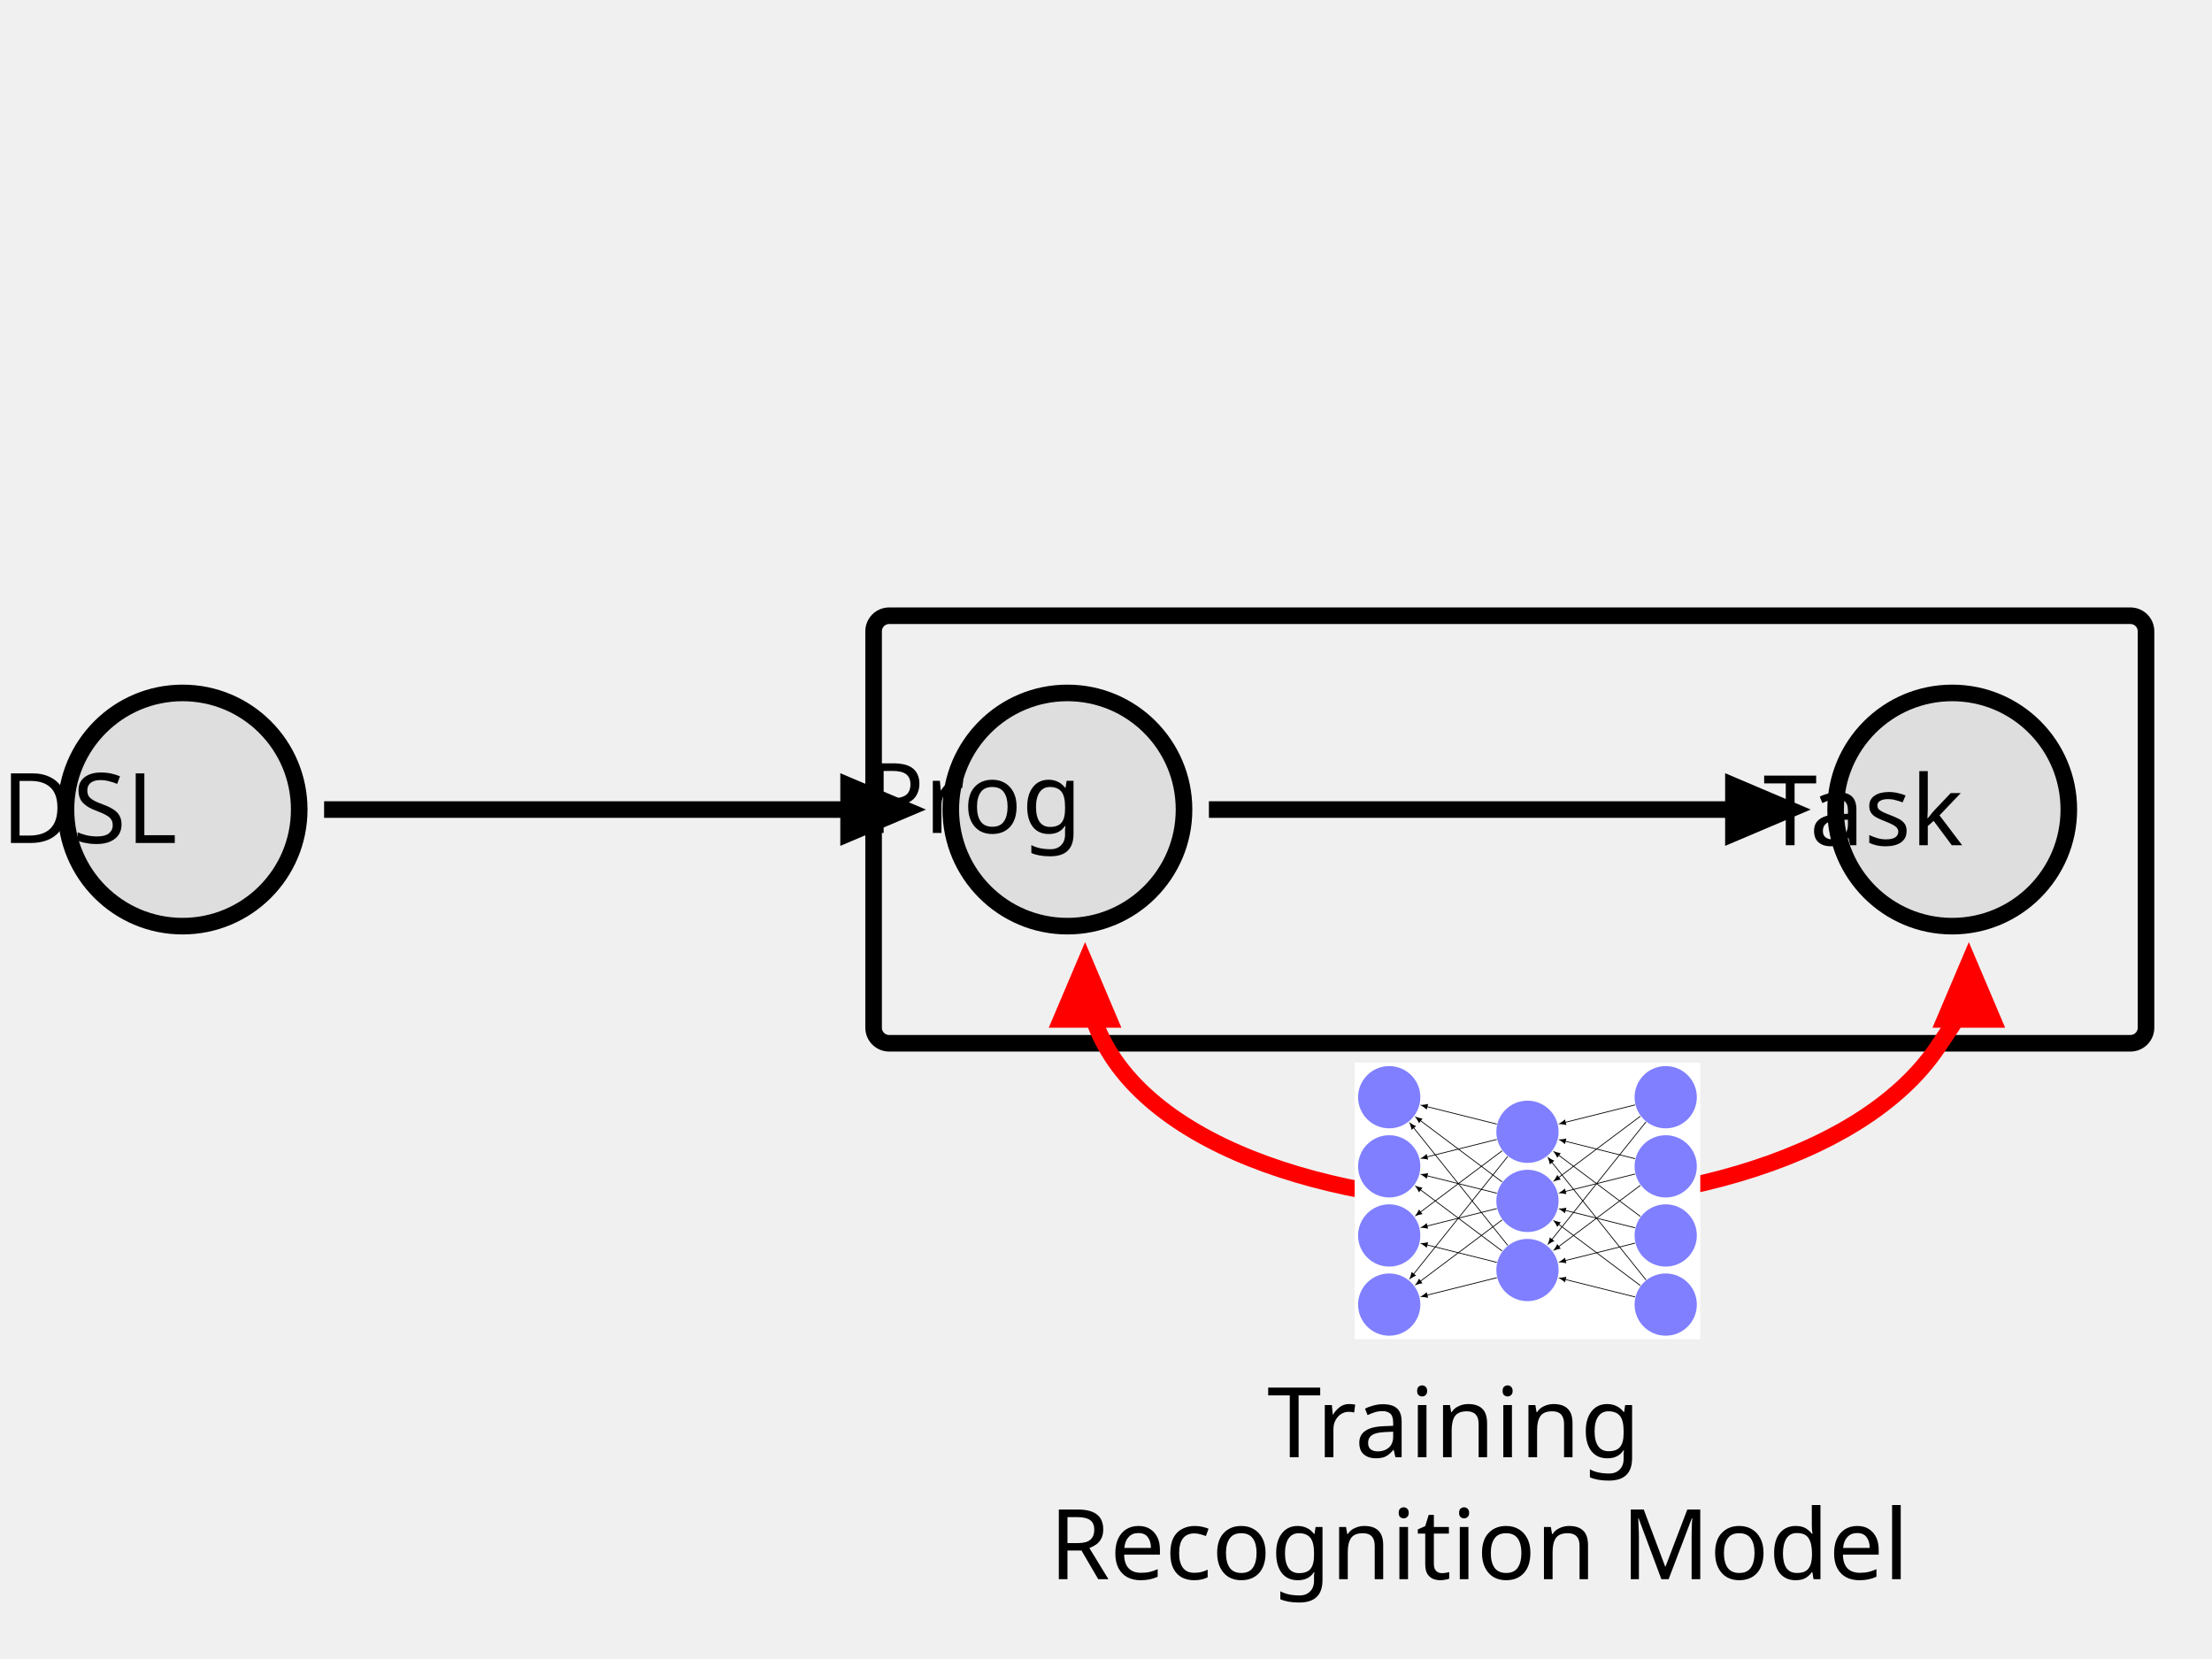
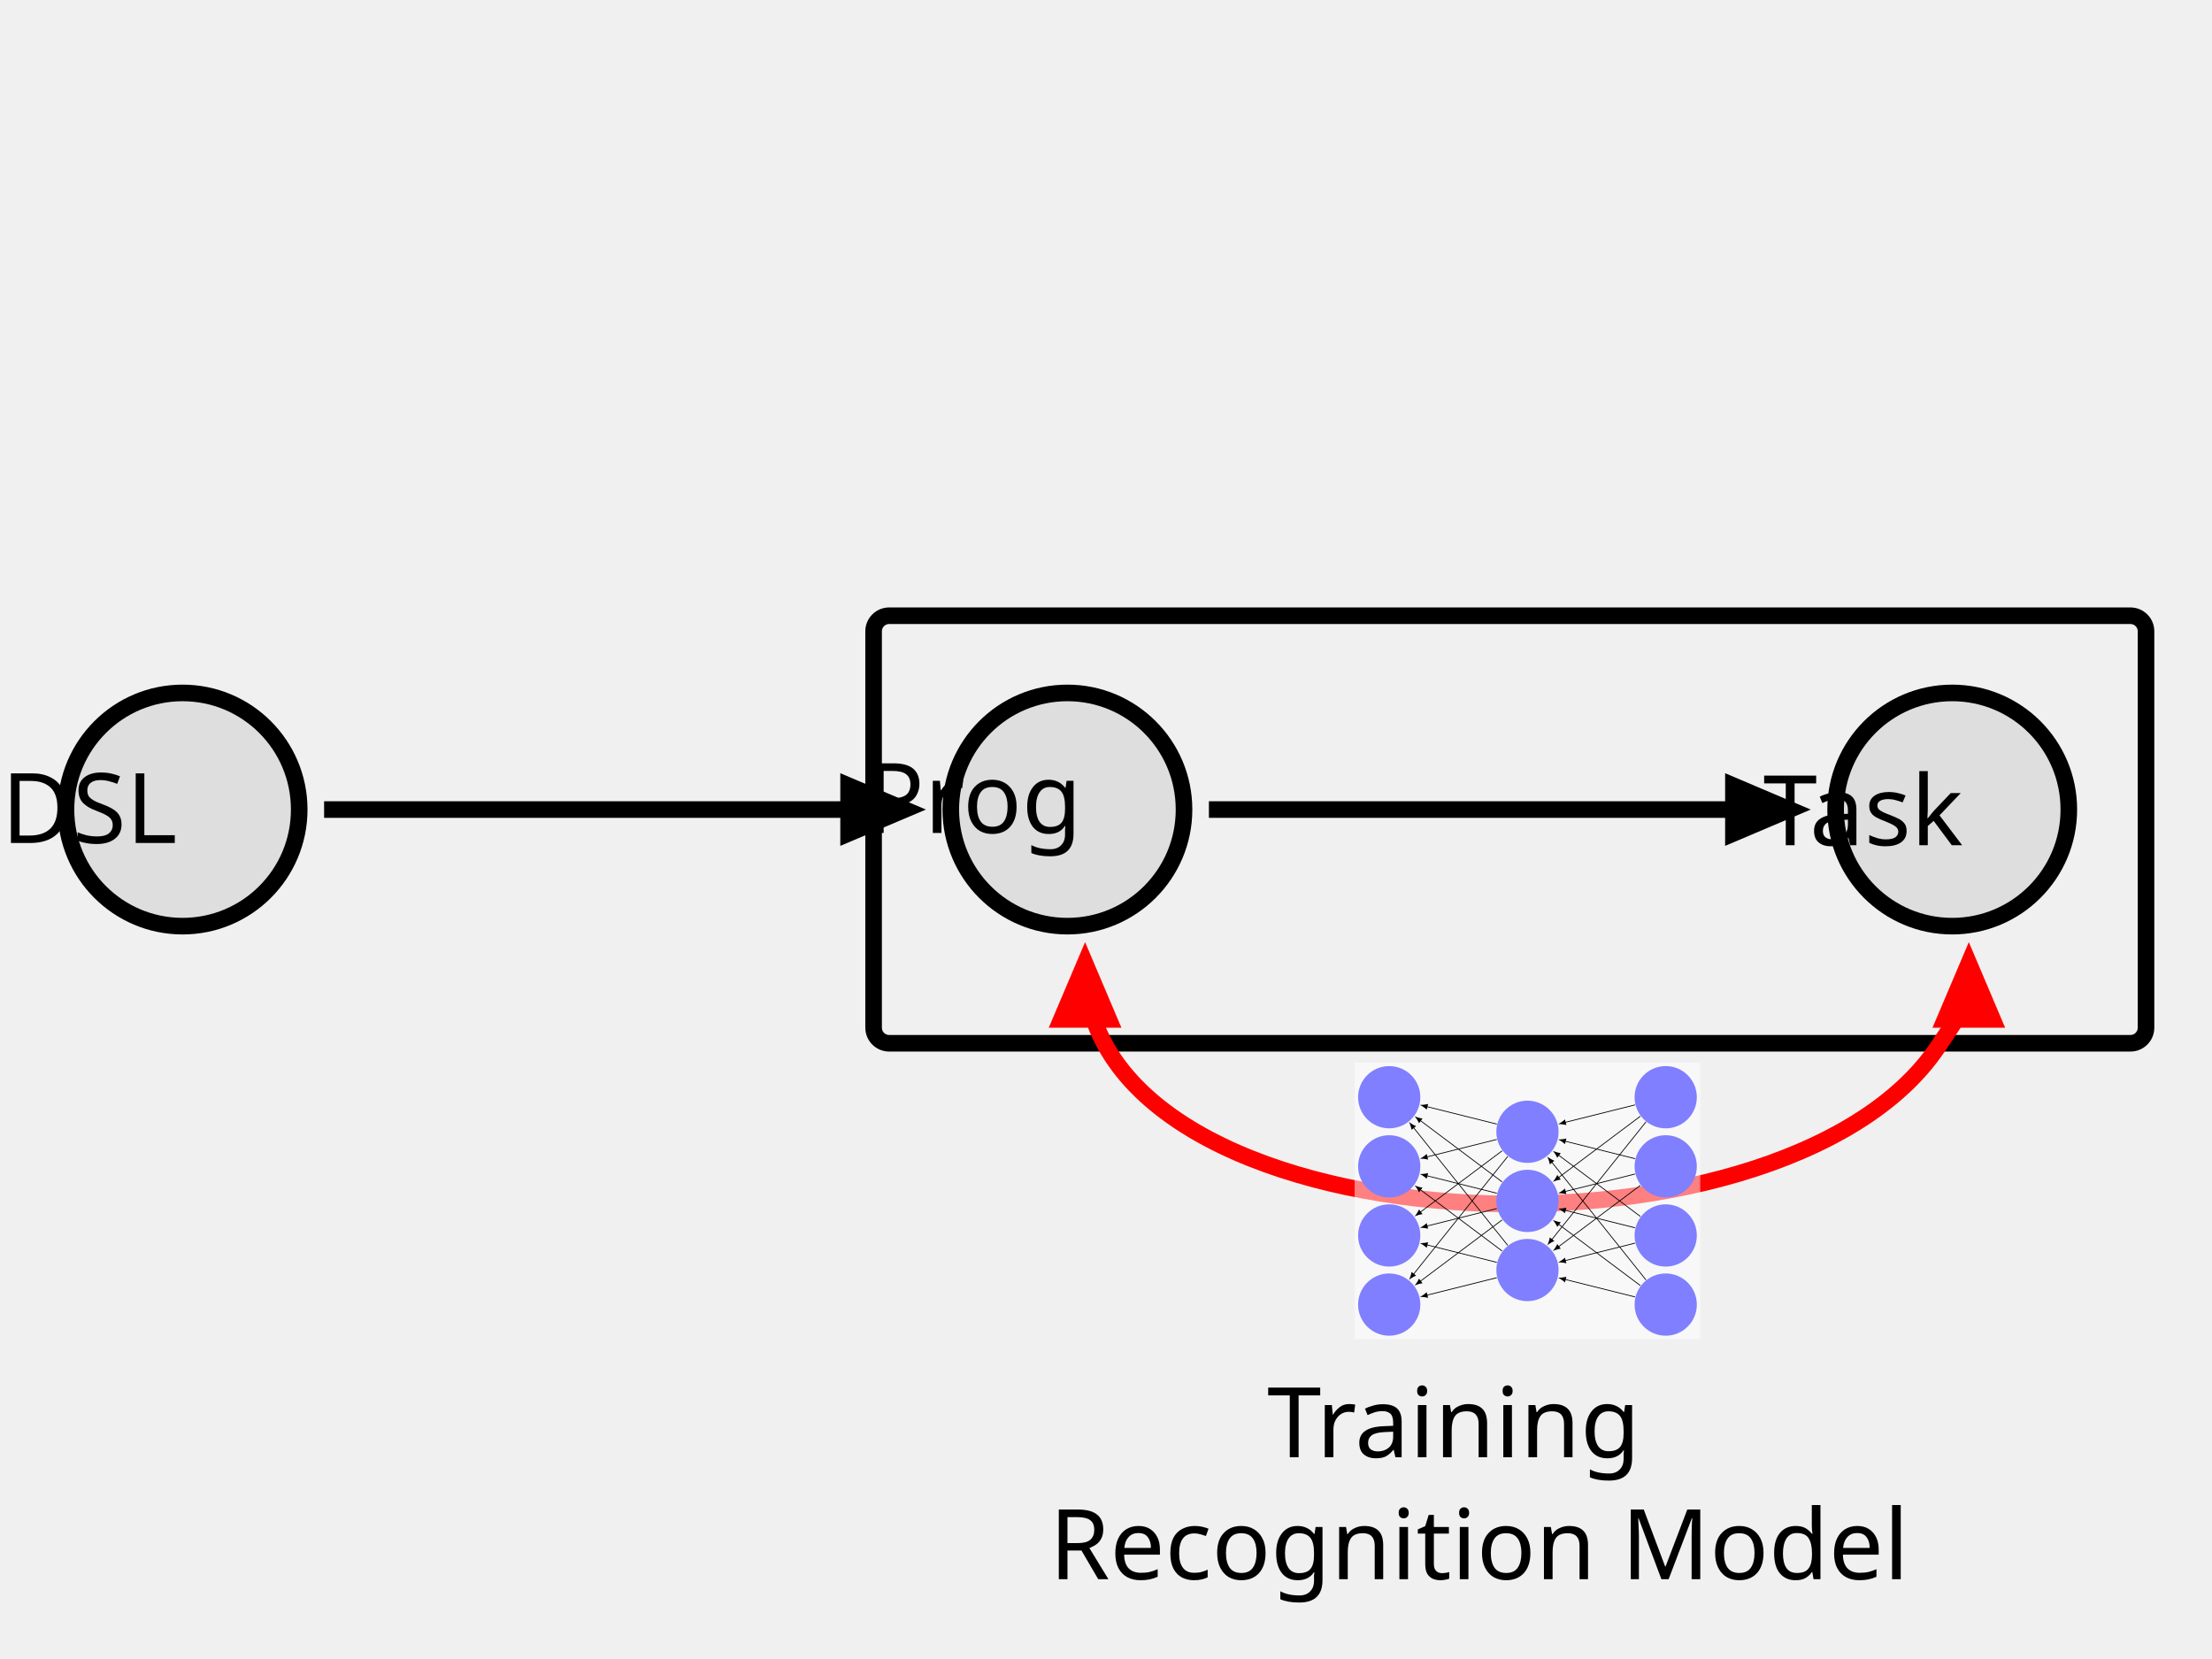
<svg xmlns="http://www.w3.org/2000/svg" width="200mm" height="150mm" viewBox="0 0 200 150" version="1.1" id="svg22199">
  <defs id="defs22193" />
  <g id="layer1" transform="translate(-10.29281,65.5964)">
    <g id="g22506" transform="translate(5.215413,-28.11088)">
      <path style="fill:#dedede;fill-opacity:1;fill-rule:nonzero;stroke:#000000;stroke-width:1.5;stroke-linecap:butt;stroke-linejoin:miter;stroke-miterlimit:10;stroke-opacity:1" d="m 32.131,35.711 c 0,-5.824 -4.721,-10.545 -10.545,-10.545 -5.822,0 -10.543,4.721 -10.543,10.545 0,5.822 4.721,10.543 10.543,10.543 5.824,0 10.545,-4.721 10.545,-10.543 z m 0,0" id="path6016" />
      <path style="fill:#dedede;fill-opacity:1;fill-rule:nonzero;stroke:#000000;stroke-width:1.5;stroke-linecap:butt;stroke-linejoin:miter;stroke-miterlimit:10;stroke-opacity:1" d="m 112.132,35.711 c 0,-5.824 -4.72,-10.545 -10.543,-10.545 -5.824,0 -10.545,4.721 -10.545,10.545 0,5.822 4.721,10.543 10.545,10.543 5.824,0 10.543,-4.721 10.543,-10.543 z m 0,0" id="path6022" />
      <path style="fill:#dedede;fill-opacity:1;fill-rule:nonzero;stroke:#000000;stroke-width:1.5;stroke-linecap:butt;stroke-linejoin:miter;stroke-miterlimit:10;stroke-opacity:1" d="m 192.132,35.711 c 0,-5.824 -4.72,-10.545 -10.543,-10.545 -5.824,0 -10.543,4.721 -10.543,10.545 0,5.822 4.72,10.543 10.543,10.543 5.824,0 10.543,-4.721 10.543,-10.543 z m 0,0" id="path6032" />
      <path style="fill:none;stroke:#000000;stroke-width:1.5;stroke-linecap:butt;stroke-linejoin:miter;stroke-miterlimit:10;stroke-opacity:1" d="M 197.706,18.187 H 85.471 c -0.776,0 -1.406,0.63 -1.406,1.406 v 35.843 c 0,0.776 0.63,1.406 1.406,1.406 H 197.706 c 0.776,0 1.406,-0.63 1.406,-1.406 V 19.593 c 0,-0.776 -0.63,-1.406 -1.406,-1.406 z m 0,0" id="path6042" />
      <path style="fill:none;stroke:#000000;stroke-width:1.5;stroke-linecap:butt;stroke-linejoin:miter;stroke-miterlimit:10;stroke-opacity:1" d="M 34.381,35.711 H 86.598" id="path6048" />
      <path style="fill:#000000;fill-opacity:1;fill-rule:nonzero;stroke:#000000;stroke-width:1.5;stroke-linecap:butt;stroke-linejoin:miter;stroke-miterlimit:10;stroke-opacity:1" d="m 81.804,33.558 5.07,2.153 -5.07,2.151 z m 0,0" id="path6050" />
      <path style="fill:none;stroke:#000000;stroke-width:1.5;stroke-linecap:butt;stroke-linejoin:miter;stroke-miterlimit:10;stroke-opacity:1" d="m 114.382,35.711 h 52.218" id="path6052" />
      <path style="fill:#000000;fill-opacity:1;fill-rule:nonzero;stroke:#000000;stroke-width:1.5;stroke-linecap:butt;stroke-linejoin:miter;stroke-miterlimit:10;stroke-opacity:1" d="m 161.806,33.558 5.07,2.153 -5.07,2.151 z m 0,0" id="path6054" />
      <text id="text22405" y="38.731" x="21.184" style="font-style:normal;font-variant:normal;font-weight:300;font-stretch:normal;font-size:8.819px;line-height:75%;font-family:'Fira Sans';-inkscape-font-specification:'Fira Sans, Light';font-variant-ligatures:normal;font-variant-caps:normal;font-variant-numeric:normal;font-feature-settings:normal;text-align:center;letter-spacing:0px;word-spacing:0px;writing-mode:lr-tb;text-anchor:middle;fill:#000000;fill-opacity:1;stroke:none;stroke-width:0.265px;stroke-linecap:butt;stroke-linejoin:miter;stroke-opacity:1" xml:space="preserve">
        <tspan style="font-style:normal;font-variant:normal;font-weight:300;font-stretch:normal;font-size:8.819px;font-family:'Fira Sans';-inkscape-font-specification:'Fira Sans, Light';font-variant-ligatures:normal;font-variant-caps:normal;font-variant-numeric:normal;font-feature-settings:normal;text-align:center;writing-mode:lr-tb;text-anchor:middle;stroke-width:0.265px" y="38.731" x="21.184" id="tspan22403">DSL</tspan>
      </text>
      <text xml:space="preserve" style="font-style:normal;font-variant:normal;font-weight:300;font-stretch:normal;font-size:8.819px;line-height:75%;font-family:'Fira Sans';-inkscape-font-specification:'Fira Sans, Light';font-variant-ligatures:normal;font-variant-caps:normal;font-variant-numeric:normal;font-feature-settings:normal;text-align:center;letter-spacing:0px;word-spacing:0px;writing-mode:lr-tb;text-anchor:middle;fill:#000000;fill-opacity:1;stroke:none;stroke-width:0.265px;stroke-linecap:butt;stroke-linejoin:miter;stroke-opacity:1" x="101.137" y="37.827" id="text22409">
        <tspan id="tspan22407" x="101.137" y="37.827" style="font-style:normal;font-variant:normal;font-weight:300;font-stretch:normal;font-size:8.819px;font-family:'Fira Sans';-inkscape-font-specification:'Fira Sans, Light';font-variant-ligatures:normal;font-variant-caps:normal;font-variant-numeric:normal;font-feature-settings:normal;text-align:center;writing-mode:lr-tb;text-anchor:middle;stroke-width:0.265px">Prog</tspan>
      </text>
      <text id="text22413" y="38.938" x="181.559" style="font-style:normal;font-variant:normal;font-weight:300;font-stretch:normal;font-size:8.819px;line-height:75%;font-family:'Fira Sans';-inkscape-font-specification:'Fira Sans, Light';font-variant-ligatures:normal;font-variant-caps:normal;font-variant-numeric:normal;font-feature-settings:normal;text-align:center;letter-spacing:0px;word-spacing:0px;writing-mode:lr-tb;text-anchor:middle;fill:#000000;fill-opacity:1;stroke:none;stroke-width:0.265px;stroke-linecap:butt;stroke-linejoin:miter;stroke-opacity:1" xml:space="preserve">
        <tspan style="font-style:normal;font-variant:normal;font-weight:300;font-stretch:normal;font-size:8.819px;font-family:'Fira Sans';-inkscape-font-specification:'Fira Sans, Light';font-variant-ligatures:normal;font-variant-caps:normal;font-variant-numeric:normal;font-feature-settings:normal;text-align:center;writing-mode:lr-tb;text-anchor:middle;stroke-width:0.265px" y="38.938" x="181.559" id="tspan22411">Task</tspan>
      </text>
    </g>
    <path id="path6044" d="m 188.403,21.569 c 0,3.542 -1.031,4.697 -2.859,7.437 -14.274,21.402 -77.142,18.483 -77.142,-7.227" style="fill:none;stroke:#ff0000;stroke-width:1.5;stroke-linecap:butt;stroke-linejoin:miter;stroke-miterlimit:10;stroke-opacity:1" />
    <path id="path6046" d="m 106.25,26.574 2.152,-5.07 2.151,5.07 z m 0,0" style="fill:#ff0000;fill-opacity:1;fill-rule:nonzero;stroke:#ff0000;stroke-width:1.5;stroke-linecap:butt;stroke-linejoin:miter;stroke-miterlimit:10;stroke-opacity:1" />
-     <path id="path6056" d="M 164.024,30.484 V 55.484 H 132.774 V 30.484 Z m 0,0" style="fill:#ffffff;fill-opacity:1;fill-rule:nonzero;stroke:none;stroke-width:0.353" />
+     <path id="path6056" d="M 164.024,30.484 V 55.484 H 132.774 V 30.484 Z m 0,0" style="fill:#ffffff;fill-opacity:0.502;fill-rule:nonzero;stroke:none;stroke-width:0.353" />
    <path id="path6058" d="m 158.086,33.609 c 0,-1.554 1.26,-2.814 2.813,-2.814 1.554,0 2.814,1.26 2.814,2.814 0,1.554 -1.26,2.814 -2.814,2.814 -1.553,0 -2.813,-1.26 -2.813,-2.814 z m 0,0" style="fill:#7f7fff;fill-opacity:1;fill-rule:nonzero;stroke:none;stroke-width:0.353" />
    <path id="path6060" d="m 158.086,39.859 c 0,-1.553 1.26,-2.813 2.813,-2.813 1.554,0 2.814,1.26 2.814,2.813 0,1.554 -1.26,2.814 -2.814,2.814 -1.553,0 -2.813,-1.26 -2.813,-2.814 z m 0,0" style="fill:#7f7fff;fill-opacity:1;fill-rule:nonzero;stroke:none;stroke-width:0.353" />
    <path id="path6062" d="m 158.086,46.109 c 0,-1.554 1.26,-2.814 2.813,-2.814 1.554,0 2.814,1.26 2.814,2.814 0,1.554 -1.26,2.814 -2.814,2.814 -1.553,0 -2.813,-1.26 -2.813,-2.814 z m 0,0" style="fill:#7f7fff;fill-opacity:1;fill-rule:nonzero;stroke:none;stroke-width:0.353" />
    <path id="path6064" d="m 158.086,52.359 c 0,-1.553 1.26,-2.813 2.813,-2.813 1.554,0 2.814,1.26 2.814,2.813 0,1.554 -1.26,2.814 -2.814,2.814 -1.553,0 -2.813,-1.26 -2.813,-2.814 z m 0,0" style="fill:#7f7fff;fill-opacity:1;fill-rule:nonzero;stroke:none;stroke-width:0.353" />
    <path id="path6066" d="m 145.586,36.735 c 0,-1.554 1.26,-2.814 2.813,-2.814 1.554,0 2.814,1.26 2.814,2.814 0,1.553 -1.26,2.813 -2.814,2.813 -1.553,0 -2.813,-1.26 -2.813,-2.813 z m 0,0" style="fill:#7f7fff;fill-opacity:1;fill-rule:nonzero;stroke:none;stroke-width:0.353" />
    <path id="path6068" d="m 145.586,42.984 c 0,-1.554 1.26,-2.814 2.813,-2.814 1.554,0 2.814,1.26 2.814,2.814 0,1.554 -1.26,2.814 -2.814,2.814 -1.553,0 -2.813,-1.26 -2.813,-2.814 z m 0,0" style="fill:#7f7fff;fill-opacity:1;fill-rule:nonzero;stroke:none;stroke-width:0.353" />
    <path id="path6070" d="m 145.586,49.235 c 0,-1.554 1.26,-2.814 2.813,-2.814 1.554,0 2.814,1.26 2.814,2.814 0,1.553 -1.26,2.813 -2.814,2.813 -1.553,0 -2.813,-1.26 -2.813,-2.813 z m 0,0" style="fill:#7f7fff;fill-opacity:1;fill-rule:nonzero;stroke:none;stroke-width:0.353" />
    <path id="path6072" d="m 133.086,33.609 c 0,-1.554 1.26,-2.814 2.813,-2.814 1.554,0 2.814,1.26 2.814,2.814 0,1.554 -1.26,2.814 -2.814,2.814 -1.553,0 -2.813,-1.26 -2.813,-2.814 z m 0,0" style="fill:#7f7fff;fill-opacity:1;fill-rule:nonzero;stroke:none;stroke-width:0.353" />
    <path id="path6074" d="m 133.086,39.859 c 0,-1.553 1.26,-2.813 2.813,-2.813 1.554,0 2.814,1.26 2.814,2.813 0,1.554 -1.26,2.814 -2.814,2.814 -1.553,0 -2.813,-1.26 -2.813,-2.814 z m 0,0" style="fill:#7f7fff;fill-opacity:1;fill-rule:nonzero;stroke:none;stroke-width:0.353" />
    <path id="path6076" d="m 133.086,46.109 c 0,-1.554 1.26,-2.814 2.813,-2.814 1.554,0 2.814,1.26 2.814,2.814 0,1.554 -1.26,2.814 -2.814,2.814 -1.553,0 -2.813,-1.26 -2.813,-2.814 z m 0,0" style="fill:#7f7fff;fill-opacity:1;fill-rule:nonzero;stroke:none;stroke-width:0.353" />
    <path id="path6078" d="m 133.086,52.359 c 0,-1.553 1.26,-2.813 2.813,-2.813 1.554,0 2.814,1.26 2.814,2.813 0,1.554 -1.26,2.814 -2.814,2.814 -1.553,0 -2.813,-1.26 -2.813,-2.814 z m 0,0" style="fill:#7f7fff;fill-opacity:1;fill-rule:nonzero;stroke:none;stroke-width:0.353" />
    <path id="path6080" d="m 158.129,34.302 -6.344,1.586" style="fill:none;stroke:#000000;stroke-width:0.07;stroke-linecap:butt;stroke-linejoin:miter;stroke-miterlimit:10;stroke-opacity:1" />
    <path id="path6082" d="m 151.17,36.041 c 0.174,-0.08 0.444,-0.256 0.619,-0.427 l 0.128,0.513 c -0.234,-0.068 -0.557,-0.096 -0.747,-0.085" style="fill:#000000;fill-opacity:1;fill-rule:nonzero;stroke:none;stroke-width:0.353" />
    <path id="path6084" d="m 158.61,35.326 -7.415,5.56" style="fill:none;stroke:#000000;stroke-width:0.07;stroke-linecap:butt;stroke-linejoin:miter;stroke-miterlimit:10;stroke-opacity:1" />
    <path id="path6086" d="m 150.689,41.267 c 0.13,-0.141 0.31,-0.408 0.405,-0.633 l 0.316,0.422 c -0.243,0.028 -0.55,0.127 -0.721,0.211" style="fill:#000000;fill-opacity:1;fill-rule:nonzero;stroke:none;stroke-width:0.353" />
    <path id="path6088" d="m 159.12,35.833 -8.537,10.672" style="fill:none;stroke:#000000;stroke-width:0.07;stroke-linecap:butt;stroke-linejoin:miter;stroke-miterlimit:10;stroke-opacity:1" />
    <path id="path6090" d="m 150.187,46.998 c 0.09,-0.168 0.198,-0.471 0.233,-0.712 l 0.412,0.329 c -0.227,0.087 -0.5,0.259 -0.645,0.383" style="fill:#000000;fill-opacity:1;fill-rule:nonzero;stroke:none;stroke-width:0.353" />
    <path id="path6092" d="m 158.129,39.167 -6.344,-1.586" style="fill:none;stroke:#000000;stroke-width:0.07;stroke-linecap:butt;stroke-linejoin:miter;stroke-miterlimit:10;stroke-opacity:1" />
    <path id="path6094" d="m 151.17,37.426 c 0.19,0.011 0.513,-0.017 0.747,-0.085 l -0.128,0.513 c -0.175,-0.171 -0.445,-0.347 -0.619,-0.427" style="fill:#000000;fill-opacity:1;fill-rule:nonzero;stroke:none;stroke-width:0.353" />
    <path id="path6096" d="m 158.129,40.552 -6.344,1.586" style="fill:none;stroke:#000000;stroke-width:0.07;stroke-linecap:butt;stroke-linejoin:miter;stroke-miterlimit:10;stroke-opacity:1" />
    <path id="path6098" d="m 151.17,42.292 c 0.174,-0.08 0.444,-0.256 0.619,-0.427 l 0.128,0.513 c -0.234,-0.069 -0.557,-0.098 -0.747,-0.085" style="fill:#000000;fill-opacity:1;fill-rule:nonzero;stroke:none;stroke-width:0.353" />
    <path id="path6100" d="m 158.61,41.577 -7.415,5.56" style="fill:none;stroke:#000000;stroke-width:0.07;stroke-linecap:butt;stroke-linejoin:miter;stroke-miterlimit:10;stroke-opacity:1" />
    <path id="path6102" d="m 150.689,47.516 c 0.13,-0.141 0.31,-0.408 0.405,-0.633 l 0.316,0.422 c -0.243,0.029 -0.55,0.127 -0.721,0.211" style="fill:#000000;fill-opacity:1;fill-rule:nonzero;stroke:none;stroke-width:0.353" />
    <path id="path6104" d="M 158.61,44.392 151.195,38.831" style="fill:none;stroke:#000000;stroke-width:0.07;stroke-linecap:butt;stroke-linejoin:miter;stroke-miterlimit:10;stroke-opacity:1" />
    <path id="path6106" d="m 150.689,38.452 c 0.171,0.084 0.478,0.183 0.721,0.211 l -0.316,0.422 c -0.095,-0.225 -0.276,-0.492 -0.405,-0.633" style="fill:#000000;fill-opacity:1;fill-rule:nonzero;stroke:none;stroke-width:0.353" />
    <path id="path6108" d="m 158.129,45.416 -6.344,-1.586" style="fill:none;stroke:#000000;stroke-width:0.07;stroke-linecap:butt;stroke-linejoin:miter;stroke-miterlimit:10;stroke-opacity:1" />
    <path id="path6110" d="m 151.17,43.677 c 0.19,0.011 0.513,-0.018 0.747,-0.085 l -0.128,0.513 c -0.175,-0.171 -0.445,-0.347 -0.619,-0.427" style="fill:#000000;fill-opacity:1;fill-rule:nonzero;stroke:none;stroke-width:0.353" />
    <path id="path6112" d="m 158.129,46.801 -6.344,1.587" style="fill:none;stroke:#000000;stroke-width:0.07;stroke-linecap:butt;stroke-linejoin:miter;stroke-miterlimit:10;stroke-opacity:1" />
    <path id="path6114" d="m 151.17,48.542 c 0.174,-0.08 0.444,-0.256 0.619,-0.427 l 0.128,0.513 c -0.234,-0.068 -0.557,-0.096 -0.747,-0.085" style="fill:#000000;fill-opacity:1;fill-rule:nonzero;stroke:none;stroke-width:0.353" />
    <path id="path6116" d="M 159.12,50.135 150.583,39.463" style="fill:none;stroke:#000000;stroke-width:0.07;stroke-linecap:butt;stroke-linejoin:miter;stroke-miterlimit:10;stroke-opacity:1" />
    <path id="path6118" d="m 150.187,38.97 c 0.145,0.124 0.418,0.296 0.645,0.384 l -0.412,0.329 c -0.035,-0.243 -0.143,-0.546 -0.233,-0.714" style="fill:#000000;fill-opacity:1;fill-rule:nonzero;stroke:none;stroke-width:0.353" />
    <path id="path6120" d="m 158.61,50.642 -7.415,-5.56" style="fill:none;stroke:#000000;stroke-width:0.07;stroke-linecap:butt;stroke-linejoin:miter;stroke-miterlimit:10;stroke-opacity:1" />
    <path id="path6122" d="m 150.689,44.701 c 0.171,0.085 0.478,0.183 0.721,0.212 l -0.316,0.422 c -0.095,-0.226 -0.276,-0.492 -0.405,-0.634" style="fill:#000000;fill-opacity:1;fill-rule:nonzero;stroke:none;stroke-width:0.353" />
    <path id="path6124" d="m 158.129,51.667 -6.344,-1.586" style="fill:none;stroke:#000000;stroke-width:0.07;stroke-linecap:butt;stroke-linejoin:miter;stroke-miterlimit:10;stroke-opacity:1" />
    <path id="path6126" d="m 151.17,49.927 c 0.19,0.011 0.513,-0.017 0.747,-0.085 l -0.128,0.513 c -0.175,-0.171 -0.445,-0.347 -0.619,-0.427" style="fill:#000000;fill-opacity:1;fill-rule:nonzero;stroke:none;stroke-width:0.353" />
    <path id="path6128" d="m 145.629,36.041 -6.344,-1.586" style="fill:none;stroke:#000000;stroke-width:0.07;stroke-linecap:butt;stroke-linejoin:miter;stroke-miterlimit:10;stroke-opacity:1" />
    <path id="path6130" d="m 138.67,34.301 c 0.19,0.012 0.513,-0.017 0.747,-0.085 l -0.128,0.513 c -0.175,-0.171 -0.445,-0.347 -0.619,-0.427" style="fill:#000000;fill-opacity:1;fill-rule:nonzero;stroke:none;stroke-width:0.353" />
    <path id="path6132" d="m 145.629,37.426 -6.344,1.586" style="fill:none;stroke:#000000;stroke-width:0.07;stroke-linecap:butt;stroke-linejoin:miter;stroke-miterlimit:10;stroke-opacity:1" />
    <path id="path6134" d="m 138.67,39.167 c 0.174,-0.08 0.444,-0.256 0.619,-0.427 l 0.128,0.513 c -0.234,-0.069 -0.557,-0.096 -0.747,-0.085" style="fill:#000000;fill-opacity:1;fill-rule:nonzero;stroke:none;stroke-width:0.353" />
    <path id="path6136" d="m 146.11,38.452 -7.414,5.56" style="fill:none;stroke:#000000;stroke-width:0.07;stroke-linecap:butt;stroke-linejoin:miter;stroke-miterlimit:10;stroke-opacity:1" />
    <path id="path6138" d="m 138.189,44.392 c 0.13,-0.141 0.31,-0.408 0.405,-0.634 l 0.316,0.423 c -0.243,0.028 -0.55,0.125 -0.721,0.211" style="fill:#000000;fill-opacity:1;fill-rule:nonzero;stroke:none;stroke-width:0.353" />
    <path id="path6140" d="m 146.619,38.959 -8.537,10.672" style="fill:none;stroke:#000000;stroke-width:0.07;stroke-linecap:butt;stroke-linejoin:miter;stroke-miterlimit:10;stroke-opacity:1" />
    <path id="path6142" d="m 137.687,50.124 c 0.09,-0.168 0.198,-0.471 0.233,-0.714 l 0.412,0.329 c -0.227,0.088 -0.5,0.26 -0.645,0.384" style="fill:#000000;fill-opacity:1;fill-rule:nonzero;stroke:none;stroke-width:0.353" />
    <path id="path6144" d="m 146.11,41.267 -7.414,-5.56" style="fill:none;stroke:#000000;stroke-width:0.07;stroke-linecap:butt;stroke-linejoin:miter;stroke-miterlimit:10;stroke-opacity:1" />
    <path id="path6146" d="m 138.189,35.326 c 0.171,0.084 0.478,0.183 0.721,0.211 l -0.316,0.422 c -0.095,-0.225 -0.276,-0.492 -0.405,-0.633" style="fill:#000000;fill-opacity:1;fill-rule:nonzero;stroke:none;stroke-width:0.353" />
    <path id="path6148" d="m 145.629,42.292 -6.344,-1.586" style="fill:none;stroke:#000000;stroke-width:0.07;stroke-linecap:butt;stroke-linejoin:miter;stroke-miterlimit:10;stroke-opacity:1" />
    <path id="path6150" d="m 138.67,40.552 c 0.19,0.011 0.513,-0.017 0.747,-0.085 l -0.128,0.513 c -0.175,-0.171 -0.445,-0.347 -0.619,-0.427" style="fill:#000000;fill-opacity:1;fill-rule:nonzero;stroke:none;stroke-width:0.353" />
    <path id="path6152" d="m 145.629,43.677 -6.344,1.586" style="fill:none;stroke:#000000;stroke-width:0.07;stroke-linecap:butt;stroke-linejoin:miter;stroke-miterlimit:10;stroke-opacity:1" />
    <path id="path6154" d="m 138.67,45.416 c 0.174,-0.079 0.444,-0.256 0.619,-0.427 l 0.128,0.513 c -0.234,-0.068 -0.557,-0.096 -0.747,-0.085" style="fill:#000000;fill-opacity:1;fill-rule:nonzero;stroke:none;stroke-width:0.353" />
    <path id="path6156" d="m 146.11,44.701 -7.414,5.562" style="fill:none;stroke:#000000;stroke-width:0.07;stroke-linecap:butt;stroke-linejoin:miter;stroke-miterlimit:10;stroke-opacity:1" />
    <path id="path6158" d="m 138.189,50.642 c 0.13,-0.141 0.31,-0.408 0.405,-0.633 l 0.316,0.422 c -0.243,0.028 -0.55,0.127 -0.721,0.211" style="fill:#000000;fill-opacity:1;fill-rule:nonzero;stroke:none;stroke-width:0.353" />
    <path id="path6160" d="m 146.619,47.009 -8.537,-10.67" style="fill:none;stroke:#000000;stroke-width:0.07;stroke-linecap:butt;stroke-linejoin:miter;stroke-miterlimit:10;stroke-opacity:1" />
    <path id="path6162" d="m 137.687,35.844 c 0.145,0.124 0.418,0.296 0.645,0.384 l -0.412,0.329 c -0.035,-0.241 -0.143,-0.546 -0.233,-0.714" style="fill:#000000;fill-opacity:1;fill-rule:nonzero;stroke:none;stroke-width:0.353" />
    <path id="path6164" d="M 146.11,47.516 138.696,41.956" style="fill:none;stroke:#000000;stroke-width:0.07;stroke-linecap:butt;stroke-linejoin:miter;stroke-miterlimit:10;stroke-opacity:1" />
    <path id="path6166" d="m 138.189,41.577 c 0.171,0.084 0.478,0.182 0.721,0.211 l -0.316,0.422 c -0.095,-0.225 -0.276,-0.492 -0.405,-0.632" style="fill:#000000;fill-opacity:1;fill-rule:nonzero;stroke:none;stroke-width:0.353" />
    <path id="path6168" d="m 145.629,48.542 -6.344,-1.586" style="fill:none;stroke:#000000;stroke-width:0.07;stroke-linecap:butt;stroke-linejoin:miter;stroke-miterlimit:10;stroke-opacity:1" />
    <path id="path6170" d="m 138.67,46.801 c 0.19,0.012 0.513,-0.017 0.747,-0.085 l -0.128,0.513 c -0.175,-0.171 -0.445,-0.347 -0.619,-0.427" style="fill:#000000;fill-opacity:1;fill-rule:nonzero;stroke:none;stroke-width:0.353" />
    <path id="path6172" d="m 145.629,49.927 -6.344,1.586" style="fill:none;stroke:#000000;stroke-width:0.07;stroke-linecap:butt;stroke-linejoin:miter;stroke-miterlimit:10;stroke-opacity:1" />
    <path id="path6174" d="m 138.67,51.667 c 0.174,-0.08 0.444,-0.256 0.619,-0.427 l 0.128,0.513 c -0.234,-0.069 -0.557,-0.096 -0.747,-0.085" style="fill:#000000;fill-opacity:1;fill-rule:nonzero;stroke:none;stroke-width:0.353" />
    <text id="text22410" y="66.164" x="149.762" style="font-style:normal;font-variant:normal;font-weight:300;font-stretch:normal;font-size:8.819px;line-height:75%;font-family:'Fira Sans';-inkscape-font-specification:'Fira Sans, Light';font-variant-ligatures:normal;font-variant-caps:normal;font-variant-numeric:normal;font-feature-settings:normal;text-align:center;letter-spacing:0px;word-spacing:0px;writing-mode:lr-tb;text-anchor:middle;fill:#000000;fill-opacity:1;stroke:none;stroke-width:0.265px;stroke-linecap:butt;stroke-linejoin:miter;stroke-opacity:1" xml:space="preserve">
      <tspan style="font-style:normal;font-variant:normal;font-weight:300;font-stretch:normal;font-size:8.819px;line-height:125%;font-family:'Fira Sans';-inkscape-font-specification:'Fira Sans, Light';font-variant-ligatures:normal;font-variant-caps:normal;font-variant-numeric:normal;font-feature-settings:normal;text-align:center;writing-mode:lr-tb;text-anchor:middle;stroke-width:0.265px" y="66.164" x="149.762" id="tspan22412">Training</tspan>
      <tspan style="font-style:normal;font-variant:normal;font-weight:300;font-stretch:normal;font-size:8.819px;line-height:125%;font-family:'Fira Sans';-inkscape-font-specification:'Fira Sans, Light';font-variant-ligatures:normal;font-variant-caps:normal;font-variant-numeric:normal;font-feature-settings:normal;text-align:center;writing-mode:lr-tb;text-anchor:middle;stroke-width:0.265px" y="77.189" x="149.762" id="tspan24716">Recognition Model</tspan>
    </text>
    <path style="fill:#ff0000;fill-opacity:1;fill-rule:nonzero;stroke:#ff0000;stroke-width:1.5;stroke-linecap:butt;stroke-linejoin:miter;stroke-miterlimit:10;stroke-opacity:1" d="m 186.154,26.574 2.152,-5.07 2.151,5.07 z m 0,0" id="path24392" />
  </g>
</svg>
